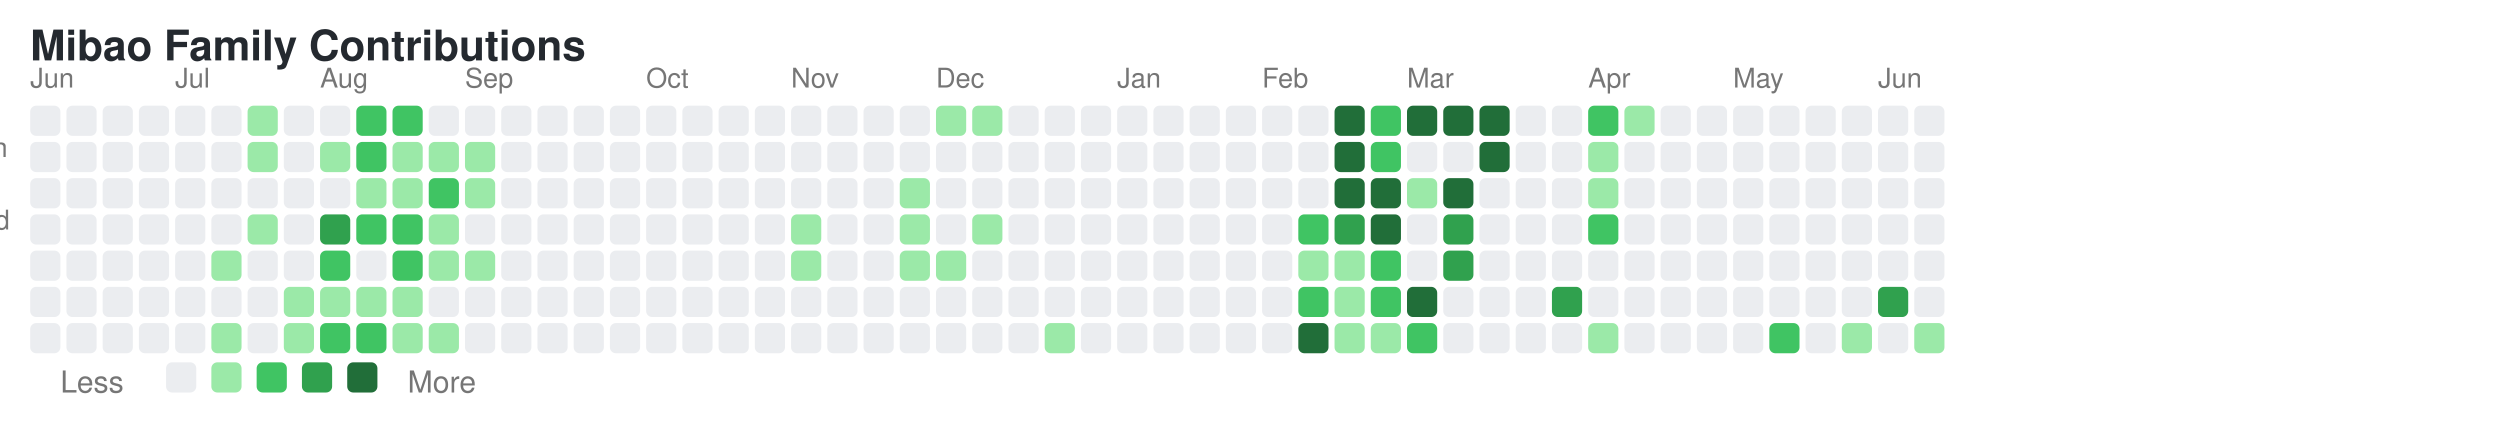
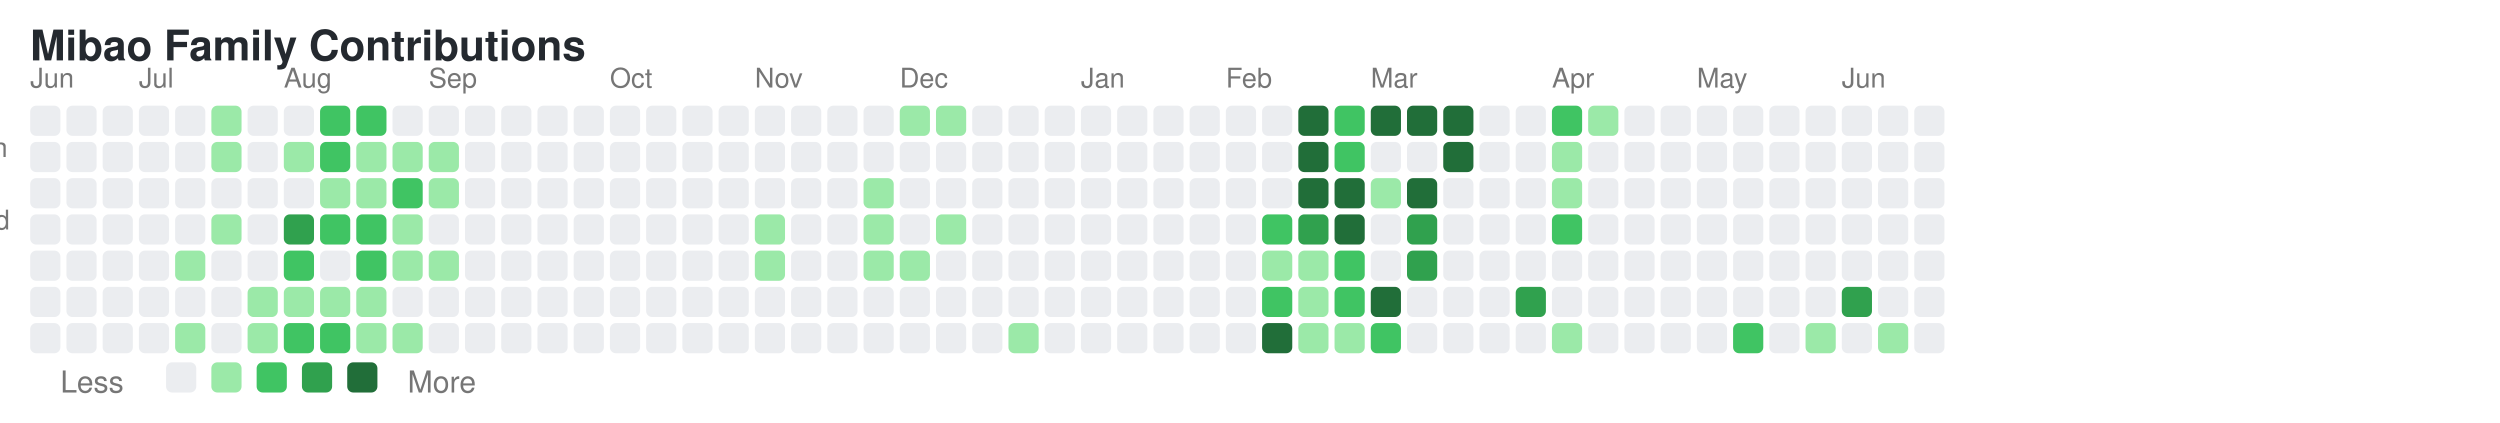
<svg xmlns="http://www.w3.org/2000/svg" width="828" height="140">
  <text x="10" y="20" font-family="-apple-system, BlinkMacSystemFont, Segoe UI, Helvetica, Arial, sans-serif" font-size="14" font-weight="600" fill="#24292f">Mibao Family Contributions</text>
  <g transform="translate(10, 35)">
    <text x="0" y="-6" font-family="-apple-system, BlinkMacSystemFont, Segoe UI, Helvetica, Arial, sans-serif" font-size="9" fill="#767676">Jun</text>
-     <text x="48" y="-6" font-family="-apple-system, BlinkMacSystemFont, Segoe UI, Helvetica, Arial, sans-serif" font-size="9" fill="#767676">Jul</text>
-     <text x="96" y="-6" font-family="-apple-system, BlinkMacSystemFont, Segoe UI, Helvetica, Arial, sans-serif" font-size="9" fill="#767676">Aug</text>
-     <text x="144" y="-6" font-family="-apple-system, BlinkMacSystemFont, Segoe UI, Helvetica, Arial, sans-serif" font-size="9" fill="#767676">Sep</text>
-     <text x="204" y="-6" font-family="-apple-system, BlinkMacSystemFont, Segoe UI, Helvetica, Arial, sans-serif" font-size="9" fill="#767676">Oct</text>
-     <text x="252" y="-6" font-family="-apple-system, BlinkMacSystemFont, Segoe UI, Helvetica, Arial, sans-serif" font-size="9" fill="#767676">Nov</text>
-     <text x="300" y="-6" font-family="-apple-system, BlinkMacSystemFont, Segoe UI, Helvetica, Arial, sans-serif" font-size="9" fill="#767676">Dec</text>
-     <text x="360" y="-6" font-family="-apple-system, BlinkMacSystemFont, Segoe UI, Helvetica, Arial, sans-serif" font-size="9" fill="#767676">Jan</text>
-     <text x="408" y="-6" font-family="-apple-system, BlinkMacSystemFont, Segoe UI, Helvetica, Arial, sans-serif" font-size="9" fill="#767676">Feb</text>
-     <text x="456" y="-6" font-family="-apple-system, BlinkMacSystemFont, Segoe UI, Helvetica, Arial, sans-serif" font-size="9" fill="#767676">Mar</text>
-     <text x="516" y="-6" font-family="-apple-system, BlinkMacSystemFont, Segoe UI, Helvetica, Arial, sans-serif" font-size="9" fill="#767676">Apr</text>
-     <text x="564" y="-6" font-family="-apple-system, BlinkMacSystemFont, Segoe UI, Helvetica, Arial, sans-serif" font-size="9" fill="#767676">May</text>
-     <text x="612" y="-6" font-family="-apple-system, BlinkMacSystemFont, Segoe UI, Helvetica, Arial, sans-serif" font-size="9" fill="#767676">Jun</text>
+     <text x="36" y="-6" font-family="-apple-system, BlinkMacSystemFont, Segoe UI, Helvetica, Arial, sans-serif" font-size="9" fill="#767676">Jul</text>
+     <text x="84" y="-6" font-family="-apple-system, BlinkMacSystemFont, Segoe UI, Helvetica, Arial, sans-serif" font-size="9" fill="#767676">Aug</text>
+     <text x="132" y="-6" font-family="-apple-system, BlinkMacSystemFont, Segoe UI, Helvetica, Arial, sans-serif" font-size="9" fill="#767676">Sep</text>
+     <text x="192" y="-6" font-family="-apple-system, BlinkMacSystemFont, Segoe UI, Helvetica, Arial, sans-serif" font-size="9" fill="#767676">Oct</text>
+     <text x="240" y="-6" font-family="-apple-system, BlinkMacSystemFont, Segoe UI, Helvetica, Arial, sans-serif" font-size="9" fill="#767676">Nov</text>
+     <text x="288" y="-6" font-family="-apple-system, BlinkMacSystemFont, Segoe UI, Helvetica, Arial, sans-serif" font-size="9" fill="#767676">Dec</text>
+     <text x="348" y="-6" font-family="-apple-system, BlinkMacSystemFont, Segoe UI, Helvetica, Arial, sans-serif" font-size="9" fill="#767676">Jan</text>
+     <text x="396" y="-6" font-family="-apple-system, BlinkMacSystemFont, Segoe UI, Helvetica, Arial, sans-serif" font-size="9" fill="#767676">Feb</text>
+     <text x="444" y="-6" font-family="-apple-system, BlinkMacSystemFont, Segoe UI, Helvetica, Arial, sans-serif" font-size="9" fill="#767676">Mar</text>
+     <text x="504" y="-6" font-family="-apple-system, BlinkMacSystemFont, Segoe UI, Helvetica, Arial, sans-serif" font-size="9" fill="#767676">Apr</text>
+     <text x="552" y="-6" font-family="-apple-system, BlinkMacSystemFont, Segoe UI, Helvetica, Arial, sans-serif" font-size="9" fill="#767676">May</text>
+     <text x="600" y="-6" font-family="-apple-system, BlinkMacSystemFont, Segoe UI, Helvetica, Arial, sans-serif" font-size="9" fill="#767676">Jun</text>
    <text x="-25" y="17.0" font-family="-apple-system, BlinkMacSystemFont, Segoe UI, Helvetica, Arial, sans-serif" font-size="9" fill="#767676">Mon</text>
    <text x="-25" y="41.0" font-family="-apple-system, BlinkMacSystemFont, Segoe UI, Helvetica, Arial, sans-serif" font-size="9" fill="#767676">Wed</text>
    <text x="-25" y="65.0" font-family="-apple-system, BlinkMacSystemFont, Segoe UI, Helvetica, Arial, sans-serif" font-size="9" fill="#767676">Fri</text>
    <rect x="0" y="0" width="10" height="10" fill="#ebedf0" rx="2" />
    <rect x="0" y="12" width="10" height="10" fill="#ebedf0" rx="2" />
    <rect x="0" y="24" width="10" height="10" fill="#ebedf0" rx="2" />
    <rect x="0" y="36" width="10" height="10" fill="#ebedf0" rx="2" />
    <rect x="0" y="48" width="10" height="10" fill="#ebedf0" rx="2" />
    <rect x="0" y="60" width="10" height="10" fill="#ebedf0" rx="2" />
    <rect x="0" y="72" width="10" height="10" fill="#ebedf0" rx="2" />
    <rect x="12" y="0" width="10" height="10" fill="#ebedf0" rx="2" />
    <rect x="12" y="12" width="10" height="10" fill="#ebedf0" rx="2" />
    <rect x="12" y="24" width="10" height="10" fill="#ebedf0" rx="2" />
    <rect x="12" y="36" width="10" height="10" fill="#ebedf0" rx="2" />
    <rect x="12" y="48" width="10" height="10" fill="#ebedf0" rx="2" />
    <rect x="12" y="60" width="10" height="10" fill="#ebedf0" rx="2" />
    <rect x="12" y="72" width="10" height="10" fill="#ebedf0" rx="2" />
    <rect x="24" y="0" width="10" height="10" fill="#ebedf0" rx="2" />
    <rect x="24" y="12" width="10" height="10" fill="#ebedf0" rx="2" />
    <rect x="24" y="24" width="10" height="10" fill="#ebedf0" rx="2" />
    <rect x="24" y="36" width="10" height="10" fill="#ebedf0" rx="2" />
    <rect x="24" y="48" width="10" height="10" fill="#ebedf0" rx="2" />
    <rect x="24" y="60" width="10" height="10" fill="#ebedf0" rx="2" />
    <rect x="24" y="72" width="10" height="10" fill="#ebedf0" rx="2" />
    <rect x="36" y="0" width="10" height="10" fill="#ebedf0" rx="2" />
    <rect x="36" y="12" width="10" height="10" fill="#ebedf0" rx="2" />
    <rect x="36" y="24" width="10" height="10" fill="#ebedf0" rx="2" />
    <rect x="36" y="36" width="10" height="10" fill="#ebedf0" rx="2" />
    <rect x="36" y="48" width="10" height="10" fill="#ebedf0" rx="2" />
    <rect x="36" y="60" width="10" height="10" fill="#ebedf0" rx="2" />
    <rect x="36" y="72" width="10" height="10" fill="#ebedf0" rx="2" />
    <rect x="48" y="0" width="10" height="10" fill="#ebedf0" rx="2" />
    <rect x="48" y="12" width="10" height="10" fill="#ebedf0" rx="2" />
    <rect x="48" y="24" width="10" height="10" fill="#ebedf0" rx="2" />
    <rect x="48" y="36" width="10" height="10" fill="#ebedf0" rx="2" />
-     <rect x="48" y="48" width="10" height="10" fill="#ebedf0" rx="2" />
+     <rect x="48" y="48" width="10" height="10" fill="#9be9a8" rx="2" />
    <rect x="48" y="60" width="10" height="10" fill="#ebedf0" rx="2" />
-     <rect x="48" y="72" width="10" height="10" fill="#ebedf0" rx="2" />
-     <rect x="60" y="0" width="10" height="10" fill="#ebedf0" rx="2" />
-     <rect x="60" y="12" width="10" height="10" fill="#ebedf0" rx="2" />
+     <rect x="48" y="72" width="10" height="10" fill="#9be9a8" rx="2" />
+     <rect x="60" y="0" width="10" height="10" fill="#9be9a8" rx="2" />
+     <rect x="60" y="12" width="10" height="10" fill="#9be9a8" rx="2" />
    <rect x="60" y="24" width="10" height="10" fill="#ebedf0" rx="2" />
-     <rect x="60" y="36" width="10" height="10" fill="#ebedf0" rx="2" />
-     <rect x="60" y="48" width="10" height="10" fill="#9be9a8" rx="2" />
+     <rect x="60" y="36" width="10" height="10" fill="#9be9a8" rx="2" />
+     <rect x="60" y="48" width="10" height="10" fill="#ebedf0" rx="2" />
    <rect x="60" y="60" width="10" height="10" fill="#ebedf0" rx="2" />
-     <rect x="60" y="72" width="10" height="10" fill="#9be9a8" rx="2" />
-     <rect x="72" y="0" width="10" height="10" fill="#9be9a8" rx="2" />
-     <rect x="72" y="12" width="10" height="10" fill="#9be9a8" rx="2" />
+     <rect x="60" y="72" width="10" height="10" fill="#ebedf0" rx="2" />
+     <rect x="72" y="0" width="10" height="10" fill="#ebedf0" rx="2" />
+     <rect x="72" y="12" width="10" height="10" fill="#ebedf0" rx="2" />
    <rect x="72" y="24" width="10" height="10" fill="#ebedf0" rx="2" />
-     <rect x="72" y="36" width="10" height="10" fill="#9be9a8" rx="2" />
+     <rect x="72" y="36" width="10" height="10" fill="#ebedf0" rx="2" />
    <rect x="72" y="48" width="10" height="10" fill="#ebedf0" rx="2" />
-     <rect x="72" y="60" width="10" height="10" fill="#ebedf0" rx="2" />
-     <rect x="72" y="72" width="10" height="10" fill="#ebedf0" rx="2" />
+     <rect x="72" y="60" width="10" height="10" fill="#9be9a8" rx="2" />
+     <rect x="72" y="72" width="10" height="10" fill="#9be9a8" rx="2" />
    <rect x="84" y="0" width="10" height="10" fill="#ebedf0" rx="2" />
-     <rect x="84" y="12" width="10" height="10" fill="#ebedf0" rx="2" />
+     <rect x="84" y="12" width="10" height="10" fill="#9be9a8" rx="2" />
    <rect x="84" y="24" width="10" height="10" fill="#ebedf0" rx="2" />
-     <rect x="84" y="36" width="10" height="10" fill="#ebedf0" rx="2" />
-     <rect x="84" y="48" width="10" height="10" fill="#ebedf0" rx="2" />
+     <rect x="84" y="36" width="10" height="10" fill="#30a14e" rx="2" />
+     <rect x="84" y="48" width="10" height="10" fill="#40c463" rx="2" />
    <rect x="84" y="60" width="10" height="10" fill="#9be9a8" rx="2" />
-     <rect x="84" y="72" width="10" height="10" fill="#9be9a8" rx="2" />
-     <rect x="96" y="0" width="10" height="10" fill="#ebedf0" rx="2" />
-     <rect x="96" y="12" width="10" height="10" fill="#9be9a8" rx="2" />
-     <rect x="96" y="24" width="10" height="10" fill="#ebedf0" rx="2" />
-     <rect x="96" y="36" width="10" height="10" fill="#30a14e" rx="2" />
-     <rect x="96" y="48" width="10" height="10" fill="#40c463" rx="2" />
+     <rect x="84" y="72" width="10" height="10" fill="#40c463" rx="2" />
+     <rect x="96" y="0" width="10" height="10" fill="#40c463" rx="2" />
+     <rect x="96" y="12" width="10" height="10" fill="#40c463" rx="2" />
+     <rect x="96" y="24" width="10" height="10" fill="#9be9a8" rx="2" />
+     <rect x="96" y="36" width="10" height="10" fill="#40c463" rx="2" />
+     <rect x="96" y="48" width="10" height="10" fill="#ebedf0" rx="2" />
    <rect x="96" y="60" width="10" height="10" fill="#9be9a8" rx="2" />
    <rect x="96" y="72" width="10" height="10" fill="#40c463" rx="2" />
    <rect x="108" y="0" width="10" height="10" fill="#40c463" rx="2" />
-     <rect x="108" y="12" width="10" height="10" fill="#40c463" rx="2" />
+     <rect x="108" y="12" width="10" height="10" fill="#9be9a8" rx="2" />
    <rect x="108" y="24" width="10" height="10" fill="#9be9a8" rx="2" />
    <rect x="108" y="36" width="10" height="10" fill="#40c463" rx="2" />
-     <rect x="108" y="48" width="10" height="10" fill="#ebedf0" rx="2" />
+     <rect x="108" y="48" width="10" height="10" fill="#40c463" rx="2" />
    <rect x="108" y="60" width="10" height="10" fill="#9be9a8" rx="2" />
-     <rect x="108" y="72" width="10" height="10" fill="#40c463" rx="2" />
-     <rect x="120" y="0" width="10" height="10" fill="#40c463" rx="2" />
+     <rect x="108" y="72" width="10" height="10" fill="#9be9a8" rx="2" />
+     <rect x="120" y="0" width="10" height="10" fill="#ebedf0" rx="2" />
    <rect x="120" y="12" width="10" height="10" fill="#9be9a8" rx="2" />
-     <rect x="120" y="24" width="10" height="10" fill="#9be9a8" rx="2" />
-     <rect x="120" y="36" width="10" height="10" fill="#40c463" rx="2" />
-     <rect x="120" y="48" width="10" height="10" fill="#40c463" rx="2" />
-     <rect x="120" y="60" width="10" height="10" fill="#9be9a8" rx="2" />
+     <rect x="120" y="24" width="10" height="10" fill="#40c463" rx="2" />
+     <rect x="120" y="36" width="10" height="10" fill="#9be9a8" rx="2" />
+     <rect x="120" y="48" width="10" height="10" fill="#9be9a8" rx="2" />
+     <rect x="120" y="60" width="10" height="10" fill="#ebedf0" rx="2" />
    <rect x="120" y="72" width="10" height="10" fill="#9be9a8" rx="2" />
    <rect x="132" y="0" width="10" height="10" fill="#ebedf0" rx="2" />
    <rect x="132" y="12" width="10" height="10" fill="#9be9a8" rx="2" />
-     <rect x="132" y="24" width="10" height="10" fill="#40c463" rx="2" />
-     <rect x="132" y="36" width="10" height="10" fill="#9be9a8" rx="2" />
+     <rect x="132" y="24" width="10" height="10" fill="#9be9a8" rx="2" />
+     <rect x="132" y="36" width="10" height="10" fill="#ebedf0" rx="2" />
    <rect x="132" y="48" width="10" height="10" fill="#9be9a8" rx="2" />
    <rect x="132" y="60" width="10" height="10" fill="#ebedf0" rx="2" />
-     <rect x="132" y="72" width="10" height="10" fill="#9be9a8" rx="2" />
+     <rect x="132" y="72" width="10" height="10" fill="#ebedf0" rx="2" />
    <rect x="144" y="0" width="10" height="10" fill="#ebedf0" rx="2" />
-     <rect x="144" y="12" width="10" height="10" fill="#9be9a8" rx="2" />
-     <rect x="144" y="24" width="10" height="10" fill="#9be9a8" rx="2" />
+     <rect x="144" y="12" width="10" height="10" fill="#ebedf0" rx="2" />
+     <rect x="144" y="24" width="10" height="10" fill="#ebedf0" rx="2" />
    <rect x="144" y="36" width="10" height="10" fill="#ebedf0" rx="2" />
-     <rect x="144" y="48" width="10" height="10" fill="#9be9a8" rx="2" />
+     <rect x="144" y="48" width="10" height="10" fill="#ebedf0" rx="2" />
    <rect x="144" y="60" width="10" height="10" fill="#ebedf0" rx="2" />
    <rect x="144" y="72" width="10" height="10" fill="#ebedf0" rx="2" />
    <rect x="156" y="0" width="10" height="10" fill="#ebedf0" rx="2" />
    <rect x="156" y="12" width="10" height="10" fill="#ebedf0" rx="2" />
    <rect x="156" y="24" width="10" height="10" fill="#ebedf0" rx="2" />
    <rect x="156" y="36" width="10" height="10" fill="#ebedf0" rx="2" />
    <rect x="156" y="48" width="10" height="10" fill="#ebedf0" rx="2" />
    <rect x="156" y="60" width="10" height="10" fill="#ebedf0" rx="2" />
    <rect x="156" y="72" width="10" height="10" fill="#ebedf0" rx="2" />
    <rect x="168" y="0" width="10" height="10" fill="#ebedf0" rx="2" />
    <rect x="168" y="12" width="10" height="10" fill="#ebedf0" rx="2" />
    <rect x="168" y="24" width="10" height="10" fill="#ebedf0" rx="2" />
    <rect x="168" y="36" width="10" height="10" fill="#ebedf0" rx="2" />
    <rect x="168" y="48" width="10" height="10" fill="#ebedf0" rx="2" />
    <rect x="168" y="60" width="10" height="10" fill="#ebedf0" rx="2" />
    <rect x="168" y="72" width="10" height="10" fill="#ebedf0" rx="2" />
    <rect x="180" y="0" width="10" height="10" fill="#ebedf0" rx="2" />
    <rect x="180" y="12" width="10" height="10" fill="#ebedf0" rx="2" />
    <rect x="180" y="24" width="10" height="10" fill="#ebedf0" rx="2" />
    <rect x="180" y="36" width="10" height="10" fill="#ebedf0" rx="2" />
    <rect x="180" y="48" width="10" height="10" fill="#ebedf0" rx="2" />
    <rect x="180" y="60" width="10" height="10" fill="#ebedf0" rx="2" />
    <rect x="180" y="72" width="10" height="10" fill="#ebedf0" rx="2" />
    <rect x="192" y="0" width="10" height="10" fill="#ebedf0" rx="2" />
    <rect x="192" y="12" width="10" height="10" fill="#ebedf0" rx="2" />
    <rect x="192" y="24" width="10" height="10" fill="#ebedf0" rx="2" />
    <rect x="192" y="36" width="10" height="10" fill="#ebedf0" rx="2" />
    <rect x="192" y="48" width="10" height="10" fill="#ebedf0" rx="2" />
    <rect x="192" y="60" width="10" height="10" fill="#ebedf0" rx="2" />
    <rect x="192" y="72" width="10" height="10" fill="#ebedf0" rx="2" />
    <rect x="204" y="0" width="10" height="10" fill="#ebedf0" rx="2" />
    <rect x="204" y="12" width="10" height="10" fill="#ebedf0" rx="2" />
    <rect x="204" y="24" width="10" height="10" fill="#ebedf0" rx="2" />
    <rect x="204" y="36" width="10" height="10" fill="#ebedf0" rx="2" />
    <rect x="204" y="48" width="10" height="10" fill="#ebedf0" rx="2" />
    <rect x="204" y="60" width="10" height="10" fill="#ebedf0" rx="2" />
    <rect x="204" y="72" width="10" height="10" fill="#ebedf0" rx="2" />
    <rect x="216" y="0" width="10" height="10" fill="#ebedf0" rx="2" />
    <rect x="216" y="12" width="10" height="10" fill="#ebedf0" rx="2" />
    <rect x="216" y="24" width="10" height="10" fill="#ebedf0" rx="2" />
    <rect x="216" y="36" width="10" height="10" fill="#ebedf0" rx="2" />
    <rect x="216" y="48" width="10" height="10" fill="#ebedf0" rx="2" />
    <rect x="216" y="60" width="10" height="10" fill="#ebedf0" rx="2" />
    <rect x="216" y="72" width="10" height="10" fill="#ebedf0" rx="2" />
    <rect x="228" y="0" width="10" height="10" fill="#ebedf0" rx="2" />
    <rect x="228" y="12" width="10" height="10" fill="#ebedf0" rx="2" />
    <rect x="228" y="24" width="10" height="10" fill="#ebedf0" rx="2" />
    <rect x="228" y="36" width="10" height="10" fill="#ebedf0" rx="2" />
    <rect x="228" y="48" width="10" height="10" fill="#ebedf0" rx="2" />
    <rect x="228" y="60" width="10" height="10" fill="#ebedf0" rx="2" />
    <rect x="228" y="72" width="10" height="10" fill="#ebedf0" rx="2" />
    <rect x="240" y="0" width="10" height="10" fill="#ebedf0" rx="2" />
    <rect x="240" y="12" width="10" height="10" fill="#ebedf0" rx="2" />
    <rect x="240" y="24" width="10" height="10" fill="#ebedf0" rx="2" />
-     <rect x="240" y="36" width="10" height="10" fill="#ebedf0" rx="2" />
-     <rect x="240" y="48" width="10" height="10" fill="#ebedf0" rx="2" />
+     <rect x="240" y="36" width="10" height="10" fill="#9be9a8" rx="2" />
+     <rect x="240" y="48" width="10" height="10" fill="#9be9a8" rx="2" />
    <rect x="240" y="60" width="10" height="10" fill="#ebedf0" rx="2" />
    <rect x="240" y="72" width="10" height="10" fill="#ebedf0" rx="2" />
    <rect x="252" y="0" width="10" height="10" fill="#ebedf0" rx="2" />
    <rect x="252" y="12" width="10" height="10" fill="#ebedf0" rx="2" />
    <rect x="252" y="24" width="10" height="10" fill="#ebedf0" rx="2" />
-     <rect x="252" y="36" width="10" height="10" fill="#9be9a8" rx="2" />
-     <rect x="252" y="48" width="10" height="10" fill="#9be9a8" rx="2" />
+     <rect x="252" y="36" width="10" height="10" fill="#ebedf0" rx="2" />
+     <rect x="252" y="48" width="10" height="10" fill="#ebedf0" rx="2" />
    <rect x="252" y="60" width="10" height="10" fill="#ebedf0" rx="2" />
    <rect x="252" y="72" width="10" height="10" fill="#ebedf0" rx="2" />
    <rect x="264" y="0" width="10" height="10" fill="#ebedf0" rx="2" />
    <rect x="264" y="12" width="10" height="10" fill="#ebedf0" rx="2" />
    <rect x="264" y="24" width="10" height="10" fill="#ebedf0" rx="2" />
    <rect x="264" y="36" width="10" height="10" fill="#ebedf0" rx="2" />
    <rect x="264" y="48" width="10" height="10" fill="#ebedf0" rx="2" />
    <rect x="264" y="60" width="10" height="10" fill="#ebedf0" rx="2" />
    <rect x="264" y="72" width="10" height="10" fill="#ebedf0" rx="2" />
    <rect x="276" y="0" width="10" height="10" fill="#ebedf0" rx="2" />
    <rect x="276" y="12" width="10" height="10" fill="#ebedf0" rx="2" />
-     <rect x="276" y="24" width="10" height="10" fill="#ebedf0" rx="2" />
-     <rect x="276" y="36" width="10" height="10" fill="#ebedf0" rx="2" />
-     <rect x="276" y="48" width="10" height="10" fill="#ebedf0" rx="2" />
+     <rect x="276" y="24" width="10" height="10" fill="#9be9a8" rx="2" />
+     <rect x="276" y="36" width="10" height="10" fill="#9be9a8" rx="2" />
+     <rect x="276" y="48" width="10" height="10" fill="#9be9a8" rx="2" />
    <rect x="276" y="60" width="10" height="10" fill="#ebedf0" rx="2" />
    <rect x="276" y="72" width="10" height="10" fill="#ebedf0" rx="2" />
-     <rect x="288" y="0" width="10" height="10" fill="#ebedf0" rx="2" />
+     <rect x="288" y="0" width="10" height="10" fill="#9be9a8" rx="2" />
    <rect x="288" y="12" width="10" height="10" fill="#ebedf0" rx="2" />
-     <rect x="288" y="24" width="10" height="10" fill="#9be9a8" rx="2" />
-     <rect x="288" y="36" width="10" height="10" fill="#9be9a8" rx="2" />
+     <rect x="288" y="24" width="10" height="10" fill="#ebedf0" rx="2" />
+     <rect x="288" y="36" width="10" height="10" fill="#ebedf0" rx="2" />
    <rect x="288" y="48" width="10" height="10" fill="#9be9a8" rx="2" />
    <rect x="288" y="60" width="10" height="10" fill="#ebedf0" rx="2" />
    <rect x="288" y="72" width="10" height="10" fill="#ebedf0" rx="2" />
    <rect x="300" y="0" width="10" height="10" fill="#9be9a8" rx="2" />
    <rect x="300" y="12" width="10" height="10" fill="#ebedf0" rx="2" />
    <rect x="300" y="24" width="10" height="10" fill="#ebedf0" rx="2" />
-     <rect x="300" y="36" width="10" height="10" fill="#ebedf0" rx="2" />
-     <rect x="300" y="48" width="10" height="10" fill="#9be9a8" rx="2" />
+     <rect x="300" y="36" width="10" height="10" fill="#9be9a8" rx="2" />
+     <rect x="300" y="48" width="10" height="10" fill="#ebedf0" rx="2" />
    <rect x="300" y="60" width="10" height="10" fill="#ebedf0" rx="2" />
    <rect x="300" y="72" width="10" height="10" fill="#ebedf0" rx="2" />
-     <rect x="312" y="0" width="10" height="10" fill="#9be9a8" rx="2" />
+     <rect x="312" y="0" width="10" height="10" fill="#ebedf0" rx="2" />
    <rect x="312" y="12" width="10" height="10" fill="#ebedf0" rx="2" />
    <rect x="312" y="24" width="10" height="10" fill="#ebedf0" rx="2" />
-     <rect x="312" y="36" width="10" height="10" fill="#9be9a8" rx="2" />
+     <rect x="312" y="36" width="10" height="10" fill="#ebedf0" rx="2" />
    <rect x="312" y="48" width="10" height="10" fill="#ebedf0" rx="2" />
    <rect x="312" y="60" width="10" height="10" fill="#ebedf0" rx="2" />
    <rect x="312" y="72" width="10" height="10" fill="#ebedf0" rx="2" />
    <rect x="324" y="0" width="10" height="10" fill="#ebedf0" rx="2" />
    <rect x="324" y="12" width="10" height="10" fill="#ebedf0" rx="2" />
    <rect x="324" y="24" width="10" height="10" fill="#ebedf0" rx="2" />
    <rect x="324" y="36" width="10" height="10" fill="#ebedf0" rx="2" />
    <rect x="324" y="48" width="10" height="10" fill="#ebedf0" rx="2" />
    <rect x="324" y="60" width="10" height="10" fill="#ebedf0" rx="2" />
-     <rect x="324" y="72" width="10" height="10" fill="#ebedf0" rx="2" />
+     <rect x="324" y="72" width="10" height="10" fill="#9be9a8" rx="2" />
    <rect x="336" y="0" width="10" height="10" fill="#ebedf0" rx="2" />
    <rect x="336" y="12" width="10" height="10" fill="#ebedf0" rx="2" />
    <rect x="336" y="24" width="10" height="10" fill="#ebedf0" rx="2" />
    <rect x="336" y="36" width="10" height="10" fill="#ebedf0" rx="2" />
    <rect x="336" y="48" width="10" height="10" fill="#ebedf0" rx="2" />
    <rect x="336" y="60" width="10" height="10" fill="#ebedf0" rx="2" />
-     <rect x="336" y="72" width="10" height="10" fill="#9be9a8" rx="2" />
+     <rect x="336" y="72" width="10" height="10" fill="#ebedf0" rx="2" />
    <rect x="348" y="0" width="10" height="10" fill="#ebedf0" rx="2" />
    <rect x="348" y="12" width="10" height="10" fill="#ebedf0" rx="2" />
    <rect x="348" y="24" width="10" height="10" fill="#ebedf0" rx="2" />
    <rect x="348" y="36" width="10" height="10" fill="#ebedf0" rx="2" />
    <rect x="348" y="48" width="10" height="10" fill="#ebedf0" rx="2" />
    <rect x="348" y="60" width="10" height="10" fill="#ebedf0" rx="2" />
    <rect x="348" y="72" width="10" height="10" fill="#ebedf0" rx="2" />
    <rect x="360" y="0" width="10" height="10" fill="#ebedf0" rx="2" />
    <rect x="360" y="12" width="10" height="10" fill="#ebedf0" rx="2" />
    <rect x="360" y="24" width="10" height="10" fill="#ebedf0" rx="2" />
    <rect x="360" y="36" width="10" height="10" fill="#ebedf0" rx="2" />
    <rect x="360" y="48" width="10" height="10" fill="#ebedf0" rx="2" />
    <rect x="360" y="60" width="10" height="10" fill="#ebedf0" rx="2" />
    <rect x="360" y="72" width="10" height="10" fill="#ebedf0" rx="2" />
    <rect x="372" y="0" width="10" height="10" fill="#ebedf0" rx="2" />
    <rect x="372" y="12" width="10" height="10" fill="#ebedf0" rx="2" />
    <rect x="372" y="24" width="10" height="10" fill="#ebedf0" rx="2" />
    <rect x="372" y="36" width="10" height="10" fill="#ebedf0" rx="2" />
    <rect x="372" y="48" width="10" height="10" fill="#ebedf0" rx="2" />
    <rect x="372" y="60" width="10" height="10" fill="#ebedf0" rx="2" />
    <rect x="372" y="72" width="10" height="10" fill="#ebedf0" rx="2" />
    <rect x="384" y="0" width="10" height="10" fill="#ebedf0" rx="2" />
    <rect x="384" y="12" width="10" height="10" fill="#ebedf0" rx="2" />
    <rect x="384" y="24" width="10" height="10" fill="#ebedf0" rx="2" />
    <rect x="384" y="36" width="10" height="10" fill="#ebedf0" rx="2" />
    <rect x="384" y="48" width="10" height="10" fill="#ebedf0" rx="2" />
    <rect x="384" y="60" width="10" height="10" fill="#ebedf0" rx="2" />
    <rect x="384" y="72" width="10" height="10" fill="#ebedf0" rx="2" />
    <rect x="396" y="0" width="10" height="10" fill="#ebedf0" rx="2" />
    <rect x="396" y="12" width="10" height="10" fill="#ebedf0" rx="2" />
    <rect x="396" y="24" width="10" height="10" fill="#ebedf0" rx="2" />
    <rect x="396" y="36" width="10" height="10" fill="#ebedf0" rx="2" />
    <rect x="396" y="48" width="10" height="10" fill="#ebedf0" rx="2" />
    <rect x="396" y="60" width="10" height="10" fill="#ebedf0" rx="2" />
    <rect x="396" y="72" width="10" height="10" fill="#ebedf0" rx="2" />
    <rect x="408" y="0" width="10" height="10" fill="#ebedf0" rx="2" />
    <rect x="408" y="12" width="10" height="10" fill="#ebedf0" rx="2" />
    <rect x="408" y="24" width="10" height="10" fill="#ebedf0" rx="2" />
-     <rect x="408" y="36" width="10" height="10" fill="#ebedf0" rx="2" />
-     <rect x="408" y="48" width="10" height="10" fill="#ebedf0" rx="2" />
-     <rect x="408" y="60" width="10" height="10" fill="#ebedf0" rx="2" />
-     <rect x="408" y="72" width="10" height="10" fill="#ebedf0" rx="2" />
-     <rect x="420" y="0" width="10" height="10" fill="#ebedf0" rx="2" />
-     <rect x="420" y="12" width="10" height="10" fill="#ebedf0" rx="2" />
-     <rect x="420" y="24" width="10" height="10" fill="#ebedf0" rx="2" />
-     <rect x="420" y="36" width="10" height="10" fill="#40c463" rx="2" />
+     <rect x="408" y="36" width="10" height="10" fill="#40c463" rx="2" />
+     <rect x="408" y="48" width="10" height="10" fill="#9be9a8" rx="2" />
+     <rect x="408" y="60" width="10" height="10" fill="#40c463" rx="2" />
+     <rect x="408" y="72" width="10" height="10" fill="#216e39" rx="2" />
+     <rect x="420" y="0" width="10" height="10" fill="#216e39" rx="2" />
+     <rect x="420" y="12" width="10" height="10" fill="#216e39" rx="2" />
+     <rect x="420" y="24" width="10" height="10" fill="#216e39" rx="2" />
+     <rect x="420" y="36" width="10" height="10" fill="#30a14e" rx="2" />
    <rect x="420" y="48" width="10" height="10" fill="#9be9a8" rx="2" />
-     <rect x="420" y="60" width="10" height="10" fill="#40c463" rx="2" />
-     <rect x="420" y="72" width="10" height="10" fill="#216e39" rx="2" />
-     <rect x="432" y="0" width="10" height="10" fill="#216e39" rx="2" />
-     <rect x="432" y="12" width="10" height="10" fill="#216e39" rx="2" />
+     <rect x="420" y="60" width="10" height="10" fill="#9be9a8" rx="2" />
+     <rect x="420" y="72" width="10" height="10" fill="#9be9a8" rx="2" />
+     <rect x="432" y="0" width="10" height="10" fill="#40c463" rx="2" />
+     <rect x="432" y="12" width="10" height="10" fill="#40c463" rx="2" />
    <rect x="432" y="24" width="10" height="10" fill="#216e39" rx="2" />
-     <rect x="432" y="36" width="10" height="10" fill="#30a14e" rx="2" />
-     <rect x="432" y="48" width="10" height="10" fill="#9be9a8" rx="2" />
-     <rect x="432" y="60" width="10" height="10" fill="#9be9a8" rx="2" />
+     <rect x="432" y="36" width="10" height="10" fill="#216e39" rx="2" />
+     <rect x="432" y="48" width="10" height="10" fill="#40c463" rx="2" />
+     <rect x="432" y="60" width="10" height="10" fill="#40c463" rx="2" />
    <rect x="432" y="72" width="10" height="10" fill="#9be9a8" rx="2" />
-     <rect x="444" y="0" width="10" height="10" fill="#40c463" rx="2" />
-     <rect x="444" y="12" width="10" height="10" fill="#40c463" rx="2" />
-     <rect x="444" y="24" width="10" height="10" fill="#216e39" rx="2" />
-     <rect x="444" y="36" width="10" height="10" fill="#216e39" rx="2" />
-     <rect x="444" y="48" width="10" height="10" fill="#40c463" rx="2" />
-     <rect x="444" y="60" width="10" height="10" fill="#40c463" rx="2" />
-     <rect x="444" y="72" width="10" height="10" fill="#9be9a8" rx="2" />
+     <rect x="444" y="0" width="10" height="10" fill="#216e39" rx="2" />
+     <rect x="444" y="12" width="10" height="10" fill="#ebedf0" rx="2" />
+     <rect x="444" y="24" width="10" height="10" fill="#9be9a8" rx="2" />
+     <rect x="444" y="36" width="10" height="10" fill="#ebedf0" rx="2" />
+     <rect x="444" y="48" width="10" height="10" fill="#ebedf0" rx="2" />
+     <rect x="444" y="60" width="10" height="10" fill="#216e39" rx="2" />
+     <rect x="444" y="72" width="10" height="10" fill="#40c463" rx="2" />
    <rect x="456" y="0" width="10" height="10" fill="#216e39" rx="2" />
    <rect x="456" y="12" width="10" height="10" fill="#ebedf0" rx="2" />
-     <rect x="456" y="24" width="10" height="10" fill="#9be9a8" rx="2" />
-     <rect x="456" y="36" width="10" height="10" fill="#ebedf0" rx="2" />
-     <rect x="456" y="48" width="10" height="10" fill="#ebedf0" rx="2" />
-     <rect x="456" y="60" width="10" height="10" fill="#216e39" rx="2" />
-     <rect x="456" y="72" width="10" height="10" fill="#40c463" rx="2" />
+     <rect x="456" y="24" width="10" height="10" fill="#216e39" rx="2" />
+     <rect x="456" y="36" width="10" height="10" fill="#30a14e" rx="2" />
+     <rect x="456" y="48" width="10" height="10" fill="#30a14e" rx="2" />
+     <rect x="456" y="60" width="10" height="10" fill="#ebedf0" rx="2" />
+     <rect x="456" y="72" width="10" height="10" fill="#ebedf0" rx="2" />
    <rect x="468" y="0" width="10" height="10" fill="#216e39" rx="2" />
-     <rect x="468" y="12" width="10" height="10" fill="#ebedf0" rx="2" />
-     <rect x="468" y="24" width="10" height="10" fill="#216e39" rx="2" />
-     <rect x="468" y="36" width="10" height="10" fill="#30a14e" rx="2" />
-     <rect x="468" y="48" width="10" height="10" fill="#30a14e" rx="2" />
+     <rect x="468" y="12" width="10" height="10" fill="#216e39" rx="2" />
+     <rect x="468" y="24" width="10" height="10" fill="#ebedf0" rx="2" />
+     <rect x="468" y="36" width="10" height="10" fill="#ebedf0" rx="2" />
+     <rect x="468" y="48" width="10" height="10" fill="#ebedf0" rx="2" />
    <rect x="468" y="60" width="10" height="10" fill="#ebedf0" rx="2" />
    <rect x="468" y="72" width="10" height="10" fill="#ebedf0" rx="2" />
-     <rect x="480" y="0" width="10" height="10" fill="#216e39" rx="2" />
-     <rect x="480" y="12" width="10" height="10" fill="#216e39" rx="2" />
+     <rect x="480" y="0" width="10" height="10" fill="#ebedf0" rx="2" />
+     <rect x="480" y="12" width="10" height="10" fill="#ebedf0" rx="2" />
    <rect x="480" y="24" width="10" height="10" fill="#ebedf0" rx="2" />
    <rect x="480" y="36" width="10" height="10" fill="#ebedf0" rx="2" />
    <rect x="480" y="48" width="10" height="10" fill="#ebedf0" rx="2" />
    <rect x="480" y="60" width="10" height="10" fill="#ebedf0" rx="2" />
    <rect x="480" y="72" width="10" height="10" fill="#ebedf0" rx="2" />
    <rect x="492" y="0" width="10" height="10" fill="#ebedf0" rx="2" />
    <rect x="492" y="12" width="10" height="10" fill="#ebedf0" rx="2" />
    <rect x="492" y="24" width="10" height="10" fill="#ebedf0" rx="2" />
    <rect x="492" y="36" width="10" height="10" fill="#ebedf0" rx="2" />
    <rect x="492" y="48" width="10" height="10" fill="#ebedf0" rx="2" />
-     <rect x="492" y="60" width="10" height="10" fill="#ebedf0" rx="2" />
+     <rect x="492" y="60" width="10" height="10" fill="#30a14e" rx="2" />
    <rect x="492" y="72" width="10" height="10" fill="#ebedf0" rx="2" />
-     <rect x="504" y="0" width="10" height="10" fill="#ebedf0" rx="2" />
-     <rect x="504" y="12" width="10" height="10" fill="#ebedf0" rx="2" />
-     <rect x="504" y="24" width="10" height="10" fill="#ebedf0" rx="2" />
-     <rect x="504" y="36" width="10" height="10" fill="#ebedf0" rx="2" />
+     <rect x="504" y="0" width="10" height="10" fill="#40c463" rx="2" />
+     <rect x="504" y="12" width="10" height="10" fill="#9be9a8" rx="2" />
+     <rect x="504" y="24" width="10" height="10" fill="#9be9a8" rx="2" />
+     <rect x="504" y="36" width="10" height="10" fill="#40c463" rx="2" />
    <rect x="504" y="48" width="10" height="10" fill="#ebedf0" rx="2" />
-     <rect x="504" y="60" width="10" height="10" fill="#30a14e" rx="2" />
-     <rect x="504" y="72" width="10" height="10" fill="#ebedf0" rx="2" />
-     <rect x="516" y="0" width="10" height="10" fill="#40c463" rx="2" />
-     <rect x="516" y="12" width="10" height="10" fill="#9be9a8" rx="2" />
-     <rect x="516" y="24" width="10" height="10" fill="#9be9a8" rx="2" />
-     <rect x="516" y="36" width="10" height="10" fill="#40c463" rx="2" />
+     <rect x="504" y="60" width="10" height="10" fill="#ebedf0" rx="2" />
+     <rect x="504" y="72" width="10" height="10" fill="#9be9a8" rx="2" />
+     <rect x="516" y="0" width="10" height="10" fill="#9be9a8" rx="2" />
+     <rect x="516" y="12" width="10" height="10" fill="#ebedf0" rx="2" />
+     <rect x="516" y="24" width="10" height="10" fill="#ebedf0" rx="2" />
+     <rect x="516" y="36" width="10" height="10" fill="#ebedf0" rx="2" />
    <rect x="516" y="48" width="10" height="10" fill="#ebedf0" rx="2" />
    <rect x="516" y="60" width="10" height="10" fill="#ebedf0" rx="2" />
-     <rect x="516" y="72" width="10" height="10" fill="#9be9a8" rx="2" />
-     <rect x="528" y="0" width="10" height="10" fill="#9be9a8" rx="2" />
+     <rect x="516" y="72" width="10" height="10" fill="#ebedf0" rx="2" />
+     <rect x="528" y="0" width="10" height="10" fill="#ebedf0" rx="2" />
    <rect x="528" y="12" width="10" height="10" fill="#ebedf0" rx="2" />
    <rect x="528" y="24" width="10" height="10" fill="#ebedf0" rx="2" />
    <rect x="528" y="36" width="10" height="10" fill="#ebedf0" rx="2" />
    <rect x="528" y="48" width="10" height="10" fill="#ebedf0" rx="2" />
    <rect x="528" y="60" width="10" height="10" fill="#ebedf0" rx="2" />
    <rect x="528" y="72" width="10" height="10" fill="#ebedf0" rx="2" />
    <rect x="540" y="0" width="10" height="10" fill="#ebedf0" rx="2" />
    <rect x="540" y="12" width="10" height="10" fill="#ebedf0" rx="2" />
    <rect x="540" y="24" width="10" height="10" fill="#ebedf0" rx="2" />
    <rect x="540" y="36" width="10" height="10" fill="#ebedf0" rx="2" />
    <rect x="540" y="48" width="10" height="10" fill="#ebedf0" rx="2" />
    <rect x="540" y="60" width="10" height="10" fill="#ebedf0" rx="2" />
    <rect x="540" y="72" width="10" height="10" fill="#ebedf0" rx="2" />
    <rect x="552" y="0" width="10" height="10" fill="#ebedf0" rx="2" />
    <rect x="552" y="12" width="10" height="10" fill="#ebedf0" rx="2" />
    <rect x="552" y="24" width="10" height="10" fill="#ebedf0" rx="2" />
    <rect x="552" y="36" width="10" height="10" fill="#ebedf0" rx="2" />
    <rect x="552" y="48" width="10" height="10" fill="#ebedf0" rx="2" />
    <rect x="552" y="60" width="10" height="10" fill="#ebedf0" rx="2" />
    <rect x="552" y="72" width="10" height="10" fill="#ebedf0" rx="2" />
    <rect x="564" y="0" width="10" height="10" fill="#ebedf0" rx="2" />
    <rect x="564" y="12" width="10" height="10" fill="#ebedf0" rx="2" />
    <rect x="564" y="24" width="10" height="10" fill="#ebedf0" rx="2" />
    <rect x="564" y="36" width="10" height="10" fill="#ebedf0" rx="2" />
    <rect x="564" y="48" width="10" height="10" fill="#ebedf0" rx="2" />
    <rect x="564" y="60" width="10" height="10" fill="#ebedf0" rx="2" />
-     <rect x="564" y="72" width="10" height="10" fill="#ebedf0" rx="2" />
+     <rect x="564" y="72" width="10" height="10" fill="#40c463" rx="2" />
    <rect x="576" y="0" width="10" height="10" fill="#ebedf0" rx="2" />
    <rect x="576" y="12" width="10" height="10" fill="#ebedf0" rx="2" />
    <rect x="576" y="24" width="10" height="10" fill="#ebedf0" rx="2" />
    <rect x="576" y="36" width="10" height="10" fill="#ebedf0" rx="2" />
    <rect x="576" y="48" width="10" height="10" fill="#ebedf0" rx="2" />
    <rect x="576" y="60" width="10" height="10" fill="#ebedf0" rx="2" />
-     <rect x="576" y="72" width="10" height="10" fill="#40c463" rx="2" />
+     <rect x="576" y="72" width="10" height="10" fill="#ebedf0" rx="2" />
    <rect x="588" y="0" width="10" height="10" fill="#ebedf0" rx="2" />
    <rect x="588" y="12" width="10" height="10" fill="#ebedf0" rx="2" />
    <rect x="588" y="24" width="10" height="10" fill="#ebedf0" rx="2" />
    <rect x="588" y="36" width="10" height="10" fill="#ebedf0" rx="2" />
    <rect x="588" y="48" width="10" height="10" fill="#ebedf0" rx="2" />
    <rect x="588" y="60" width="10" height="10" fill="#ebedf0" rx="2" />
-     <rect x="588" y="72" width="10" height="10" fill="#ebedf0" rx="2" />
+     <rect x="588" y="72" width="10" height="10" fill="#9be9a8" rx="2" />
    <rect x="600" y="0" width="10" height="10" fill="#ebedf0" rx="2" />
    <rect x="600" y="12" width="10" height="10" fill="#ebedf0" rx="2" />
    <rect x="600" y="24" width="10" height="10" fill="#ebedf0" rx="2" />
    <rect x="600" y="36" width="10" height="10" fill="#ebedf0" rx="2" />
    <rect x="600" y="48" width="10" height="10" fill="#ebedf0" rx="2" />
-     <rect x="600" y="60" width="10" height="10" fill="#ebedf0" rx="2" />
-     <rect x="600" y="72" width="10" height="10" fill="#9be9a8" rx="2" />
+     <rect x="600" y="60" width="10" height="10" fill="#30a14e" rx="2" />
+     <rect x="600" y="72" width="10" height="10" fill="#ebedf0" rx="2" />
    <rect x="612" y="0" width="10" height="10" fill="#ebedf0" rx="2" />
    <rect x="612" y="12" width="10" height="10" fill="#ebedf0" rx="2" />
    <rect x="612" y="24" width="10" height="10" fill="#ebedf0" rx="2" />
    <rect x="612" y="36" width="10" height="10" fill="#ebedf0" rx="2" />
    <rect x="612" y="48" width="10" height="10" fill="#ebedf0" rx="2" />
-     <rect x="612" y="60" width="10" height="10" fill="#30a14e" rx="2" />
-     <rect x="612" y="72" width="10" height="10" fill="#ebedf0" rx="2" />
+     <rect x="612" y="60" width="10" height="10" fill="#ebedf0" rx="2" />
+     <rect x="612" y="72" width="10" height="10" fill="#9be9a8" rx="2" />
    <rect x="624" y="0" width="10" height="10" fill="#ebedf0" rx="2" />
    <rect x="624" y="12" width="10" height="10" fill="#ebedf0" rx="2" />
    <rect x="624" y="24" width="10" height="10" fill="#ebedf0" rx="2" />
    <rect x="624" y="36" width="10" height="10" fill="#ebedf0" rx="2" />
    <rect x="624" y="48" width="10" height="10" fill="#ebedf0" rx="2" />
    <rect x="624" y="60" width="10" height="10" fill="#ebedf0" rx="2" />
-     <rect x="624" y="72" width="10" height="10" fill="#9be9a8" rx="2" />
+     <rect x="624" y="72" width="10" height="10" fill="#ebedf0" rx="2" />
    <text x="10" y="95" font-family="-apple-system, BlinkMacSystemFont, Segoe UI, Helvetica, Arial, sans-serif" font-size="10" fill="#767676">Less</text>
    <rect x="45" y="85" width="10" height="10" fill="#ebedf0" rx="2" />
    <rect x="60" y="85" width="10" height="10" fill="#9be9a8" rx="2" />
    <rect x="75" y="85" width="10" height="10" fill="#40c463" rx="2" />
    <rect x="90" y="85" width="10" height="10" fill="#30a14e" rx="2" />
    <rect x="105" y="85" width="10" height="10" fill="#216e39" rx="2" />
    <text x="125" y="95" font-family="-apple-system, BlinkMacSystemFont, Segoe UI, Helvetica, Arial, sans-serif" font-size="10" fill="#767676">More</text>
  </g>
</svg>
